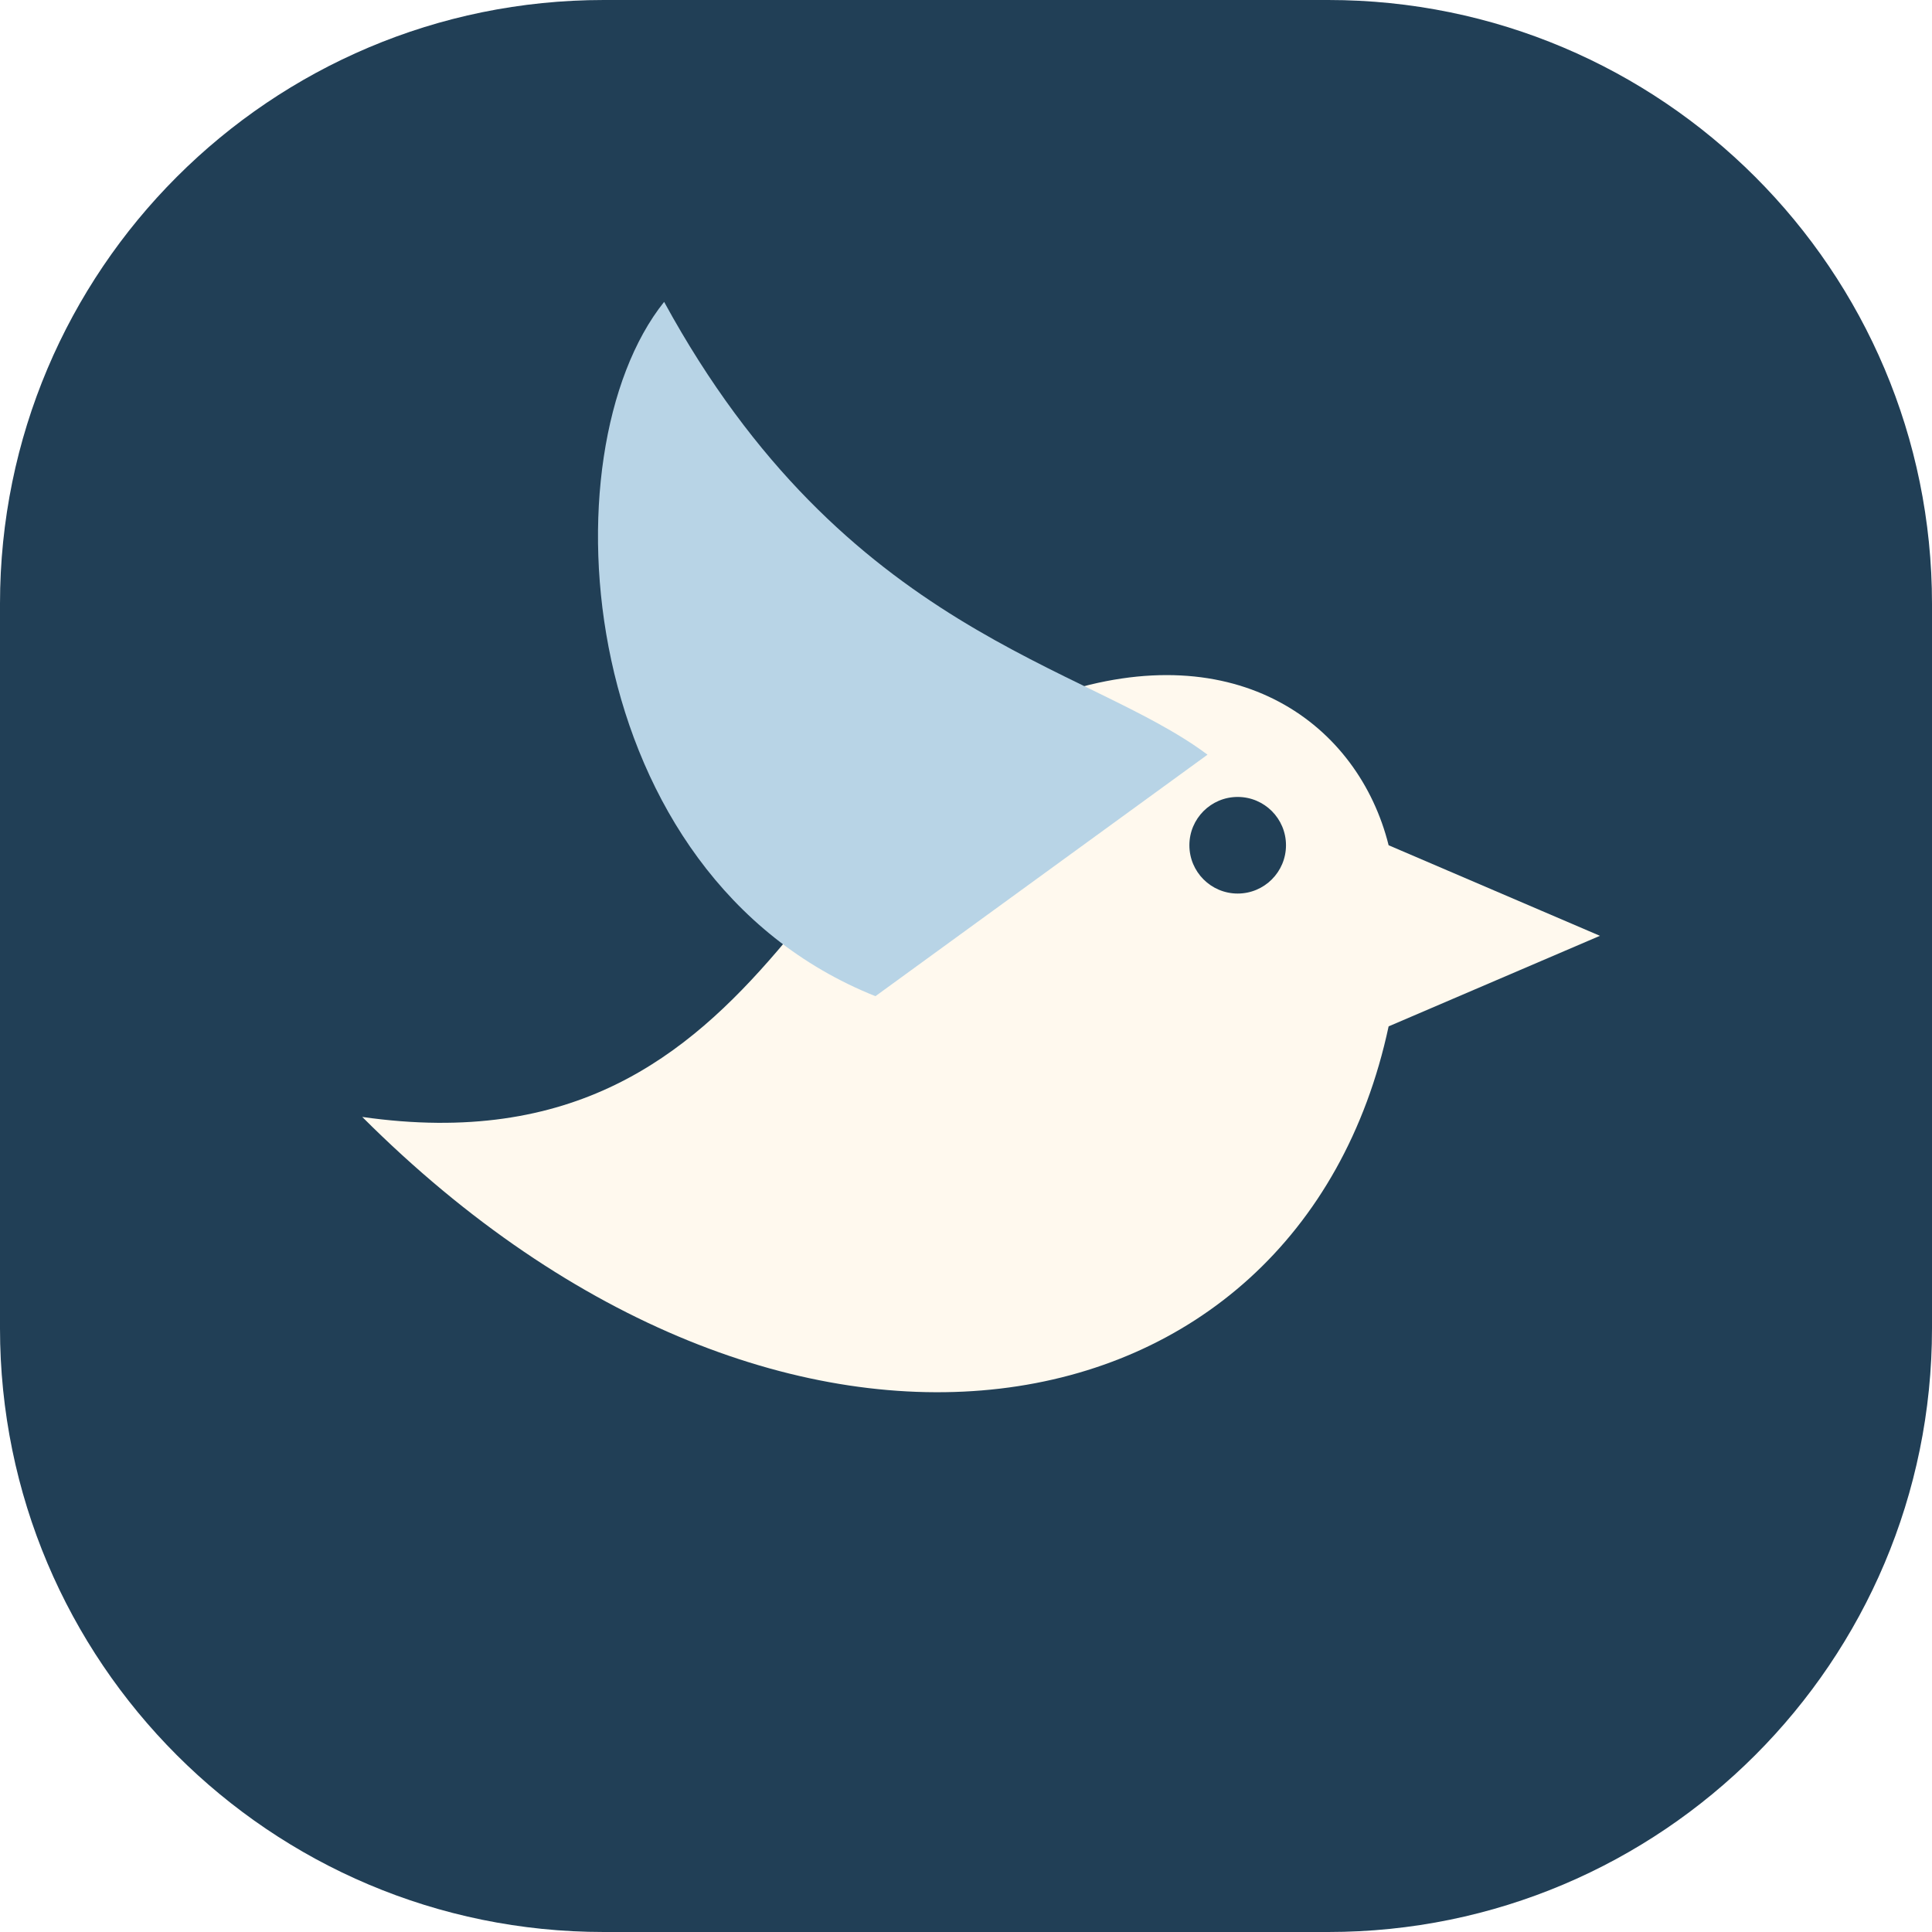
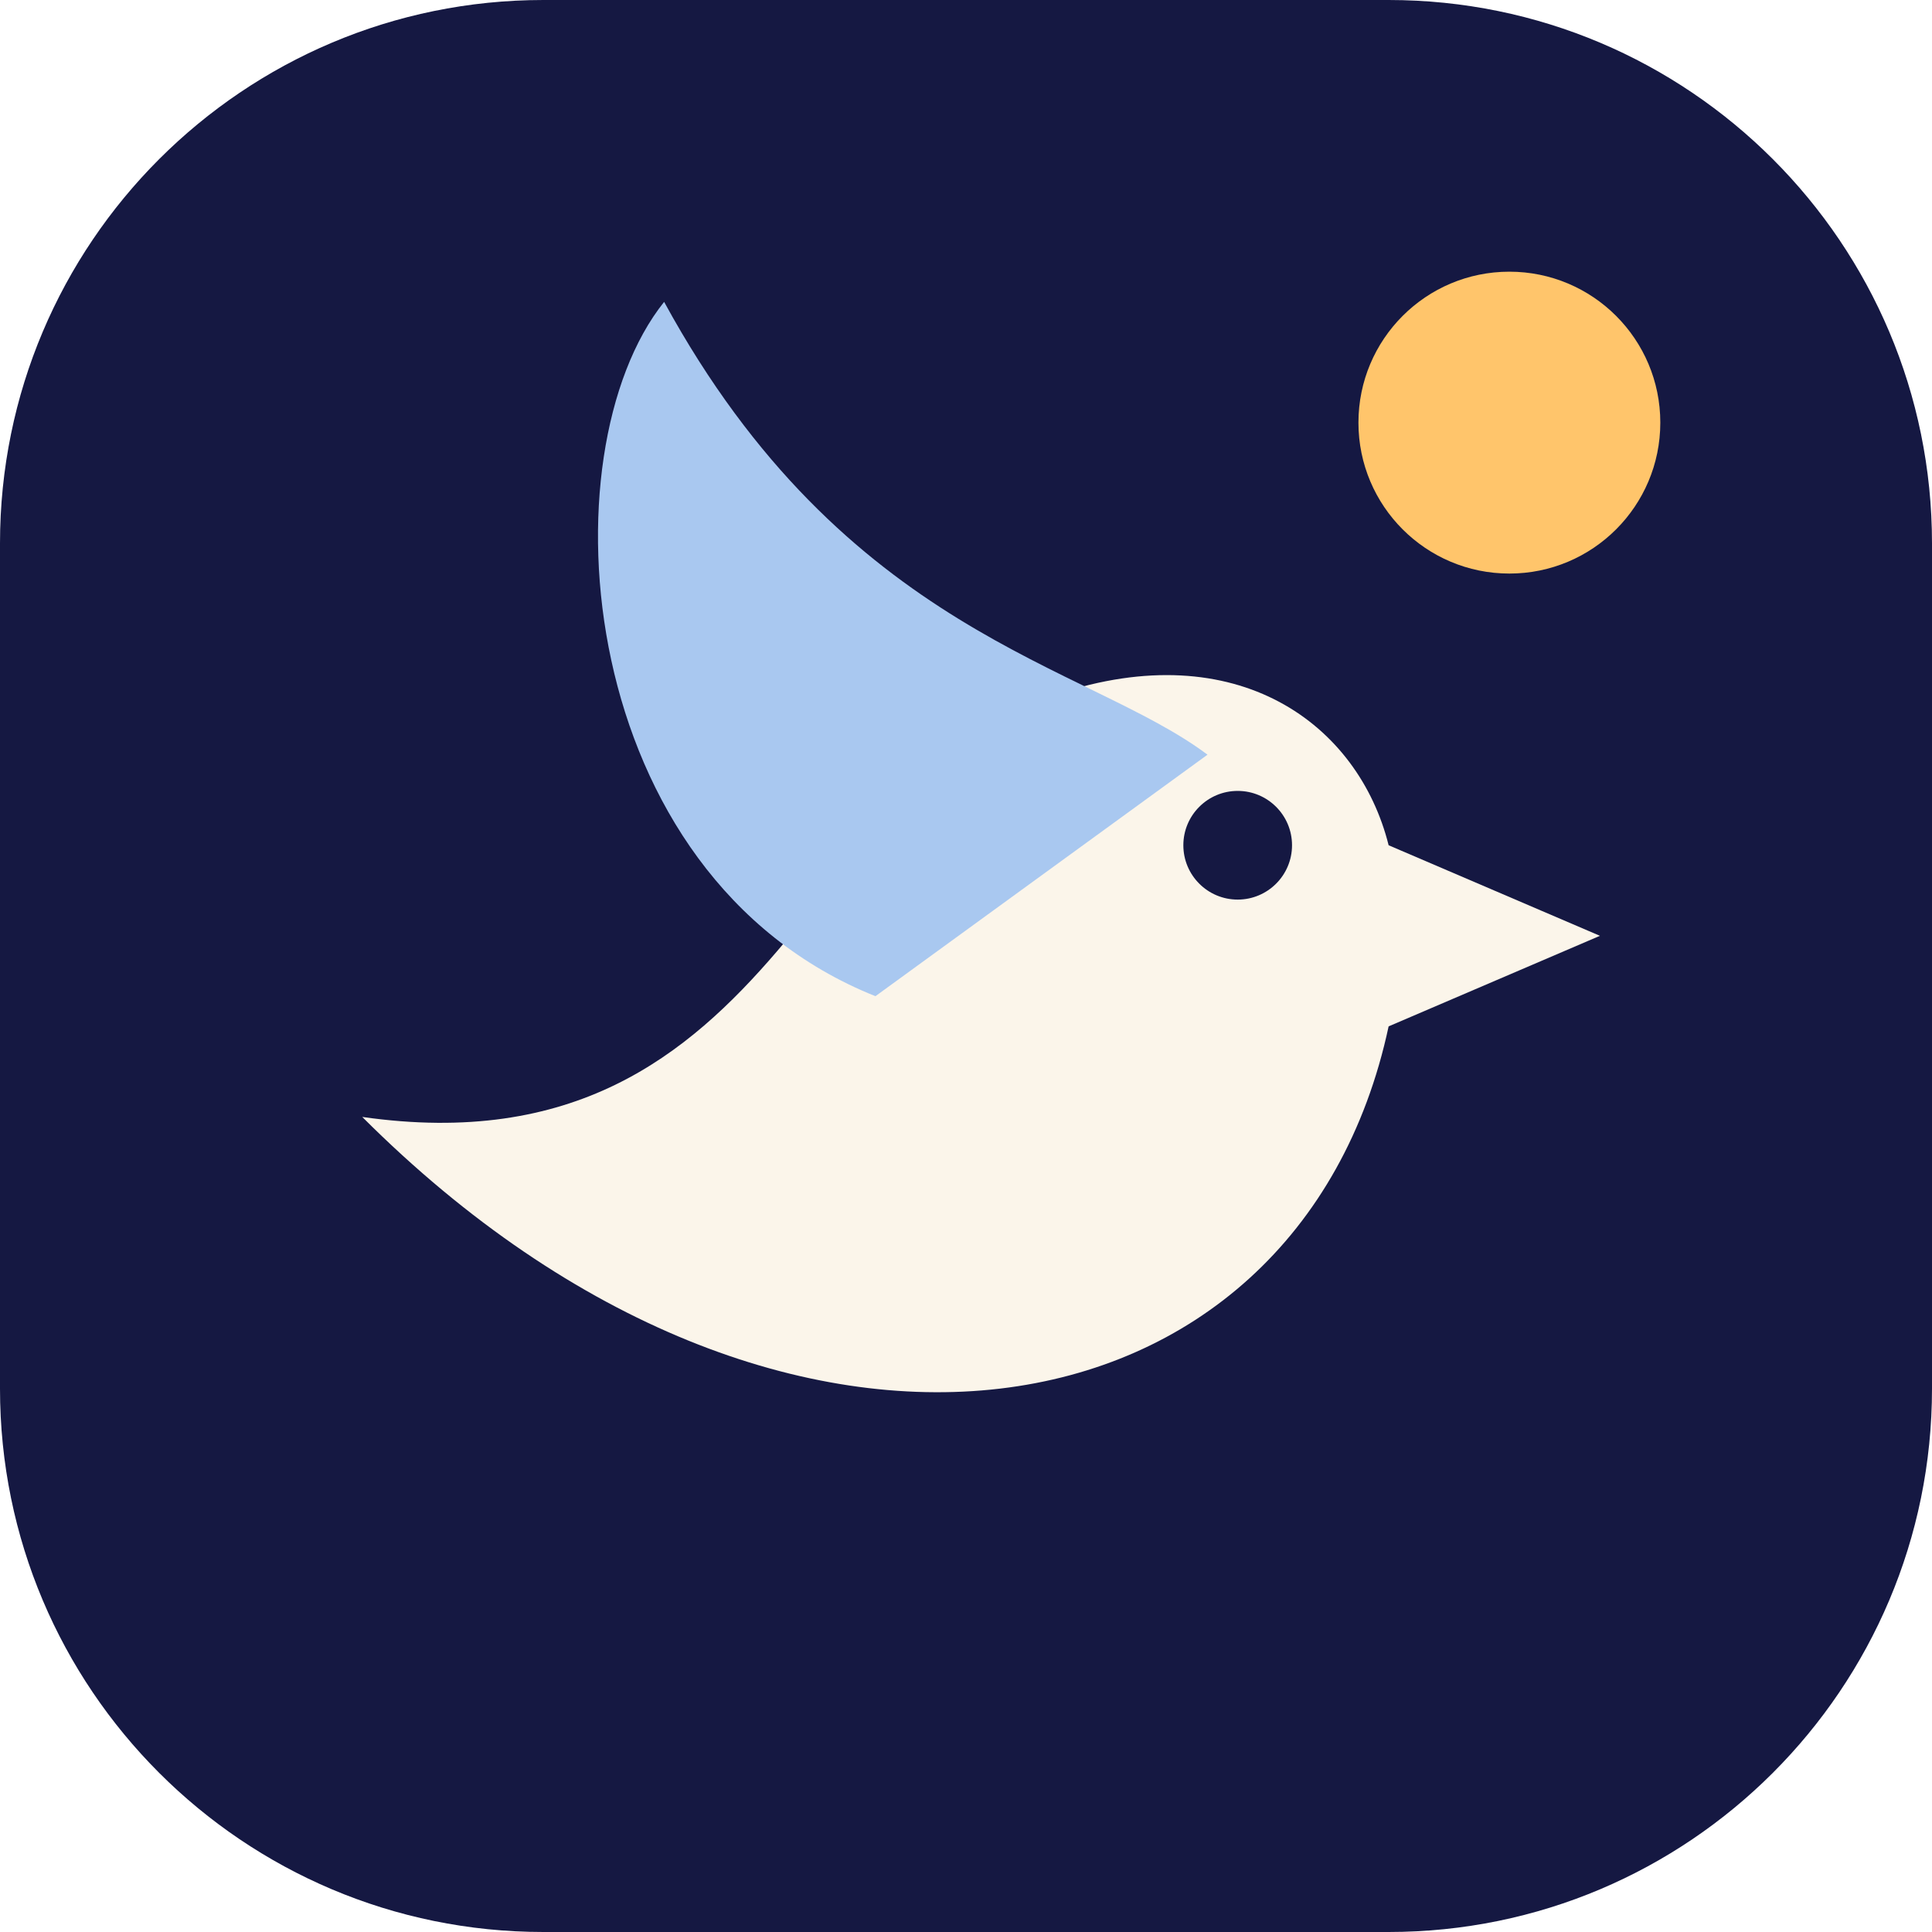
<svg xmlns="http://www.w3.org/2000/svg" viewBox="0 0 64 64">
-   <rect width="64" height="64" rx="20" fill="#213f56" />
-   <path d="M12 37c14 2 15-12 23-14 6-2 10 1 11 5l7 3-7 3c-3 14-20 17-34 3Z" fill="#fff9ee" />
-   <path d="M29 33C19 29 18 15 22 10c6 11 14 12 18 15" fill="#b8d4e6" />
-   <circle cx="41" cy="28" r="1.6" fill="#213f56" />
+   <rect width="64" height="64" rx="18" fill="#151842" />
+   <circle cx="50" cy="14" r="5" fill="#ffc56b" />
+   <path d="M12 37c14 2 15-12 23-14 6-2 10 1 11 5l7 3-7 3c-3 14-20 17-34 3Z" fill="#fbf5ea" />
+   <path d="M29 33C19 29 18 15 22 10c6 11 14 12 18 15" fill="#a9c8f0" />
+   <circle cx="41" cy="28" r="1.8" fill="#151842" />
</svg>
